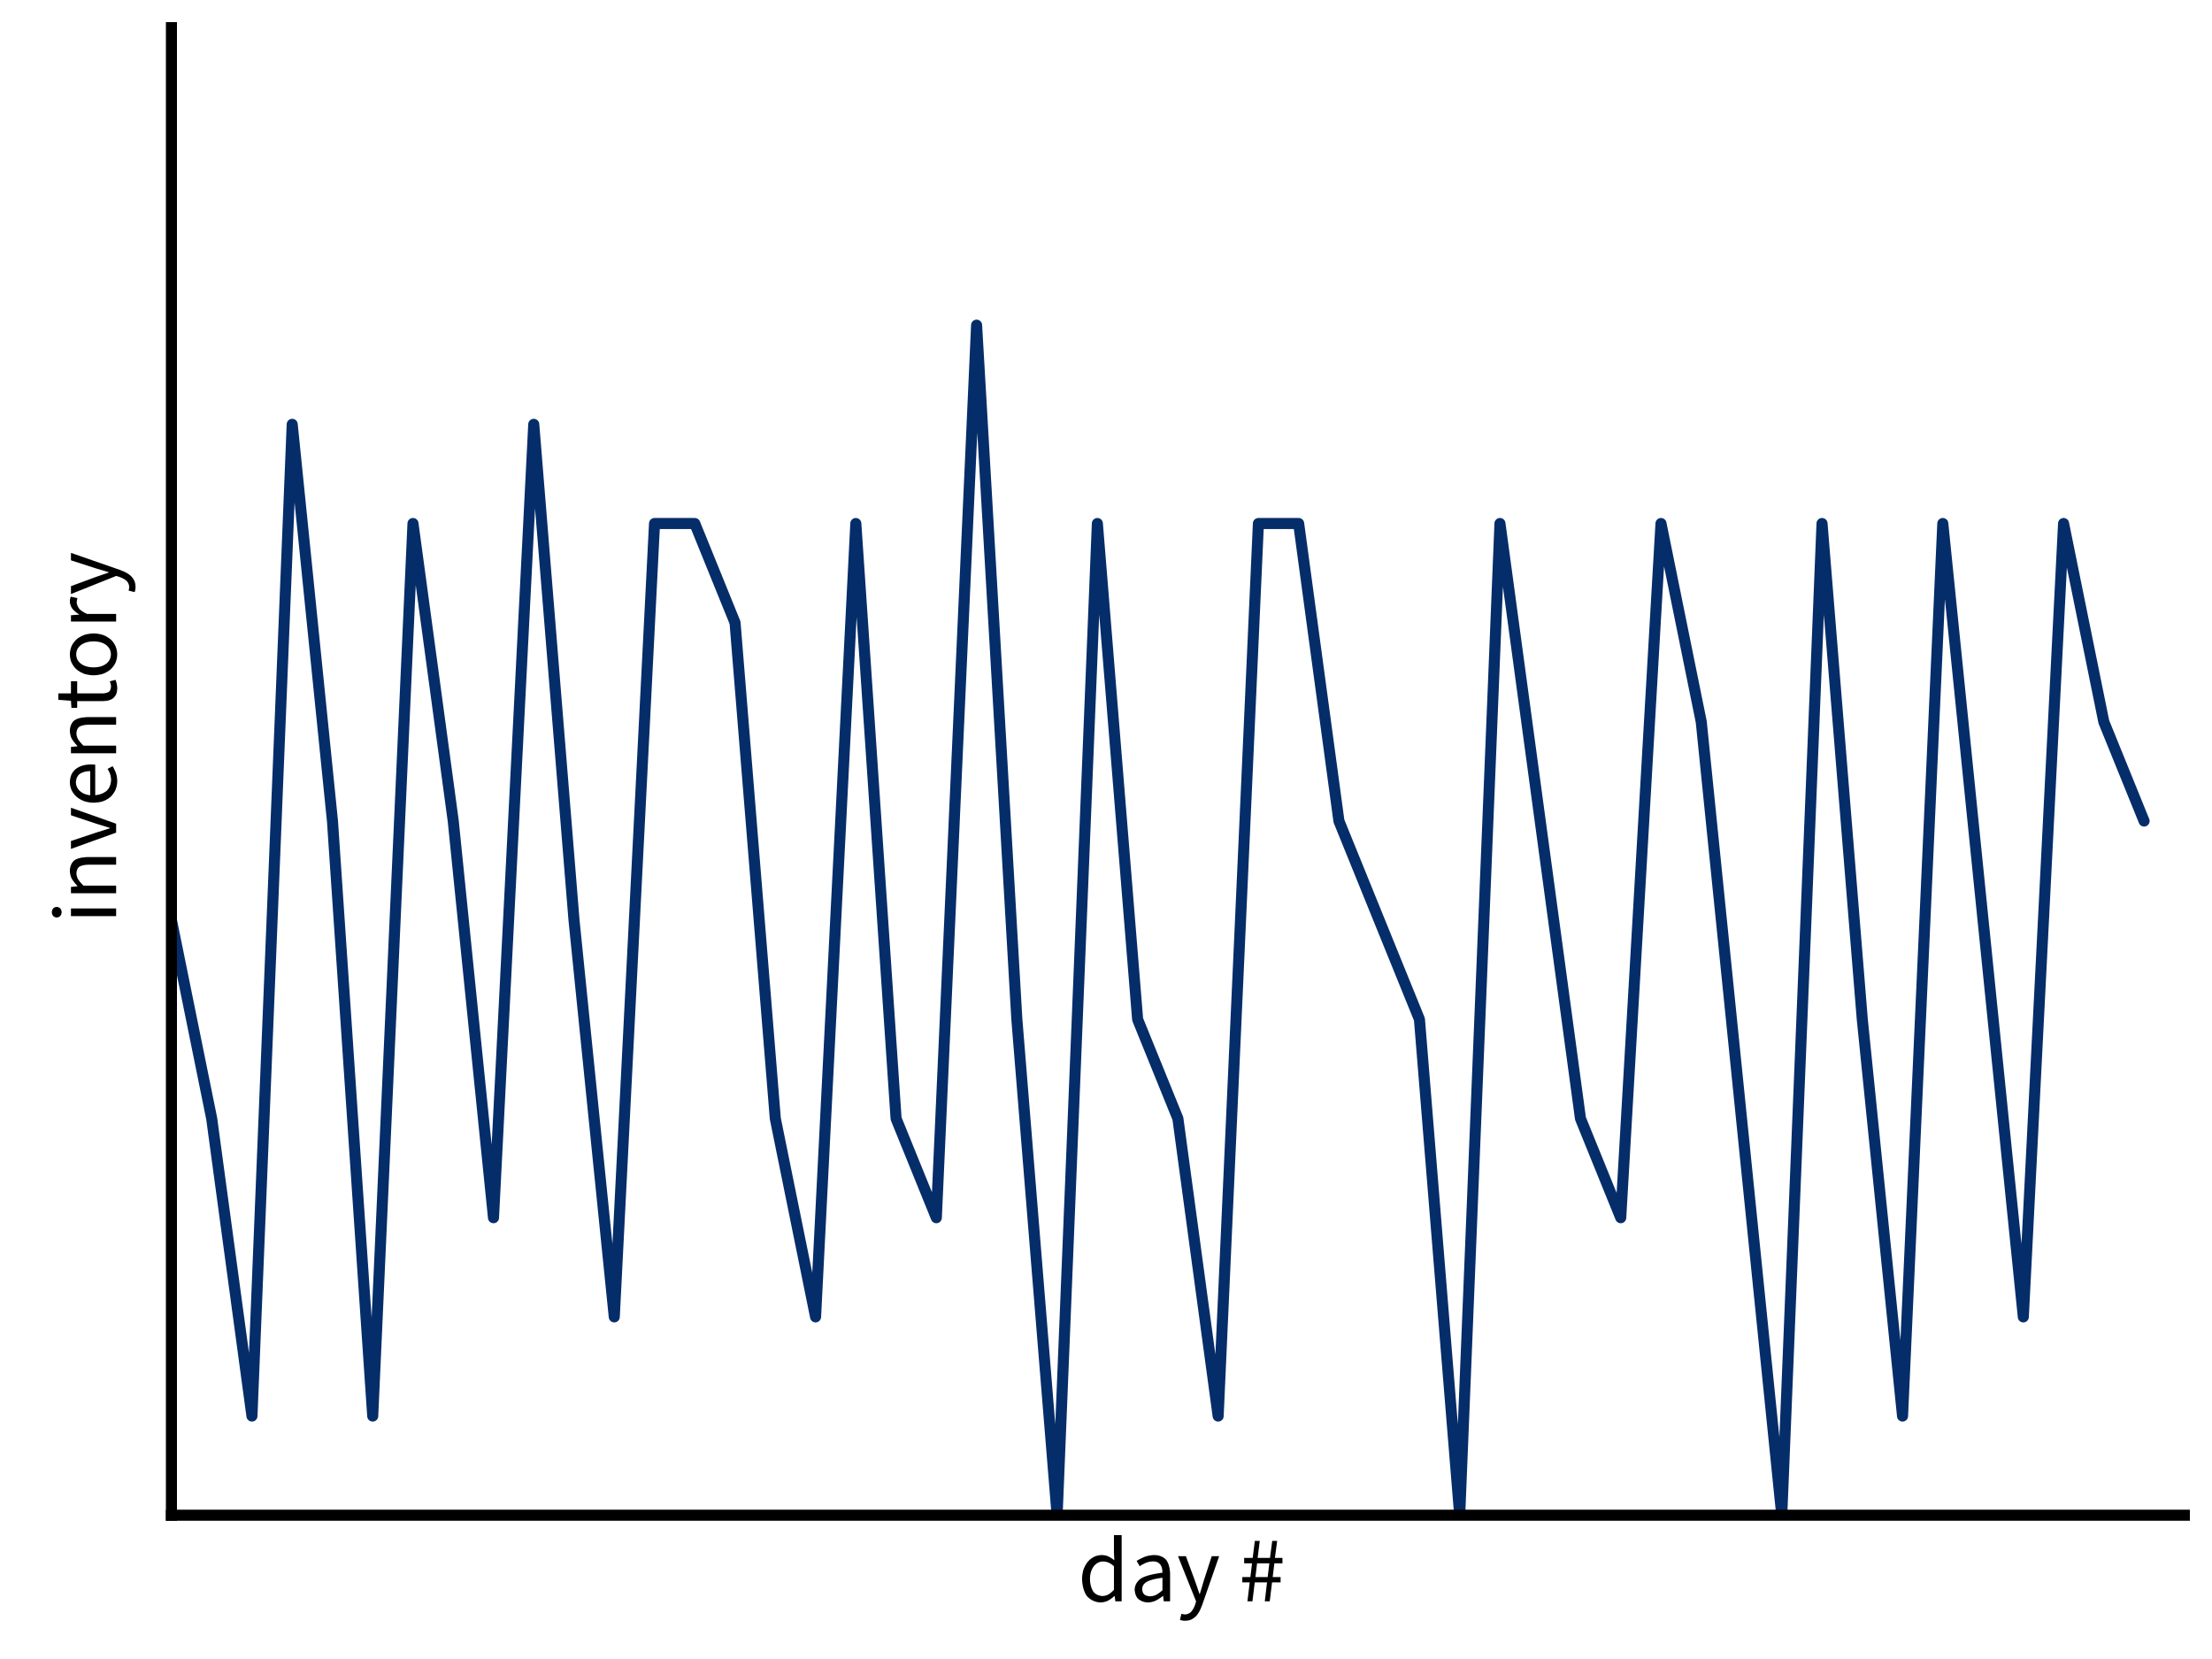
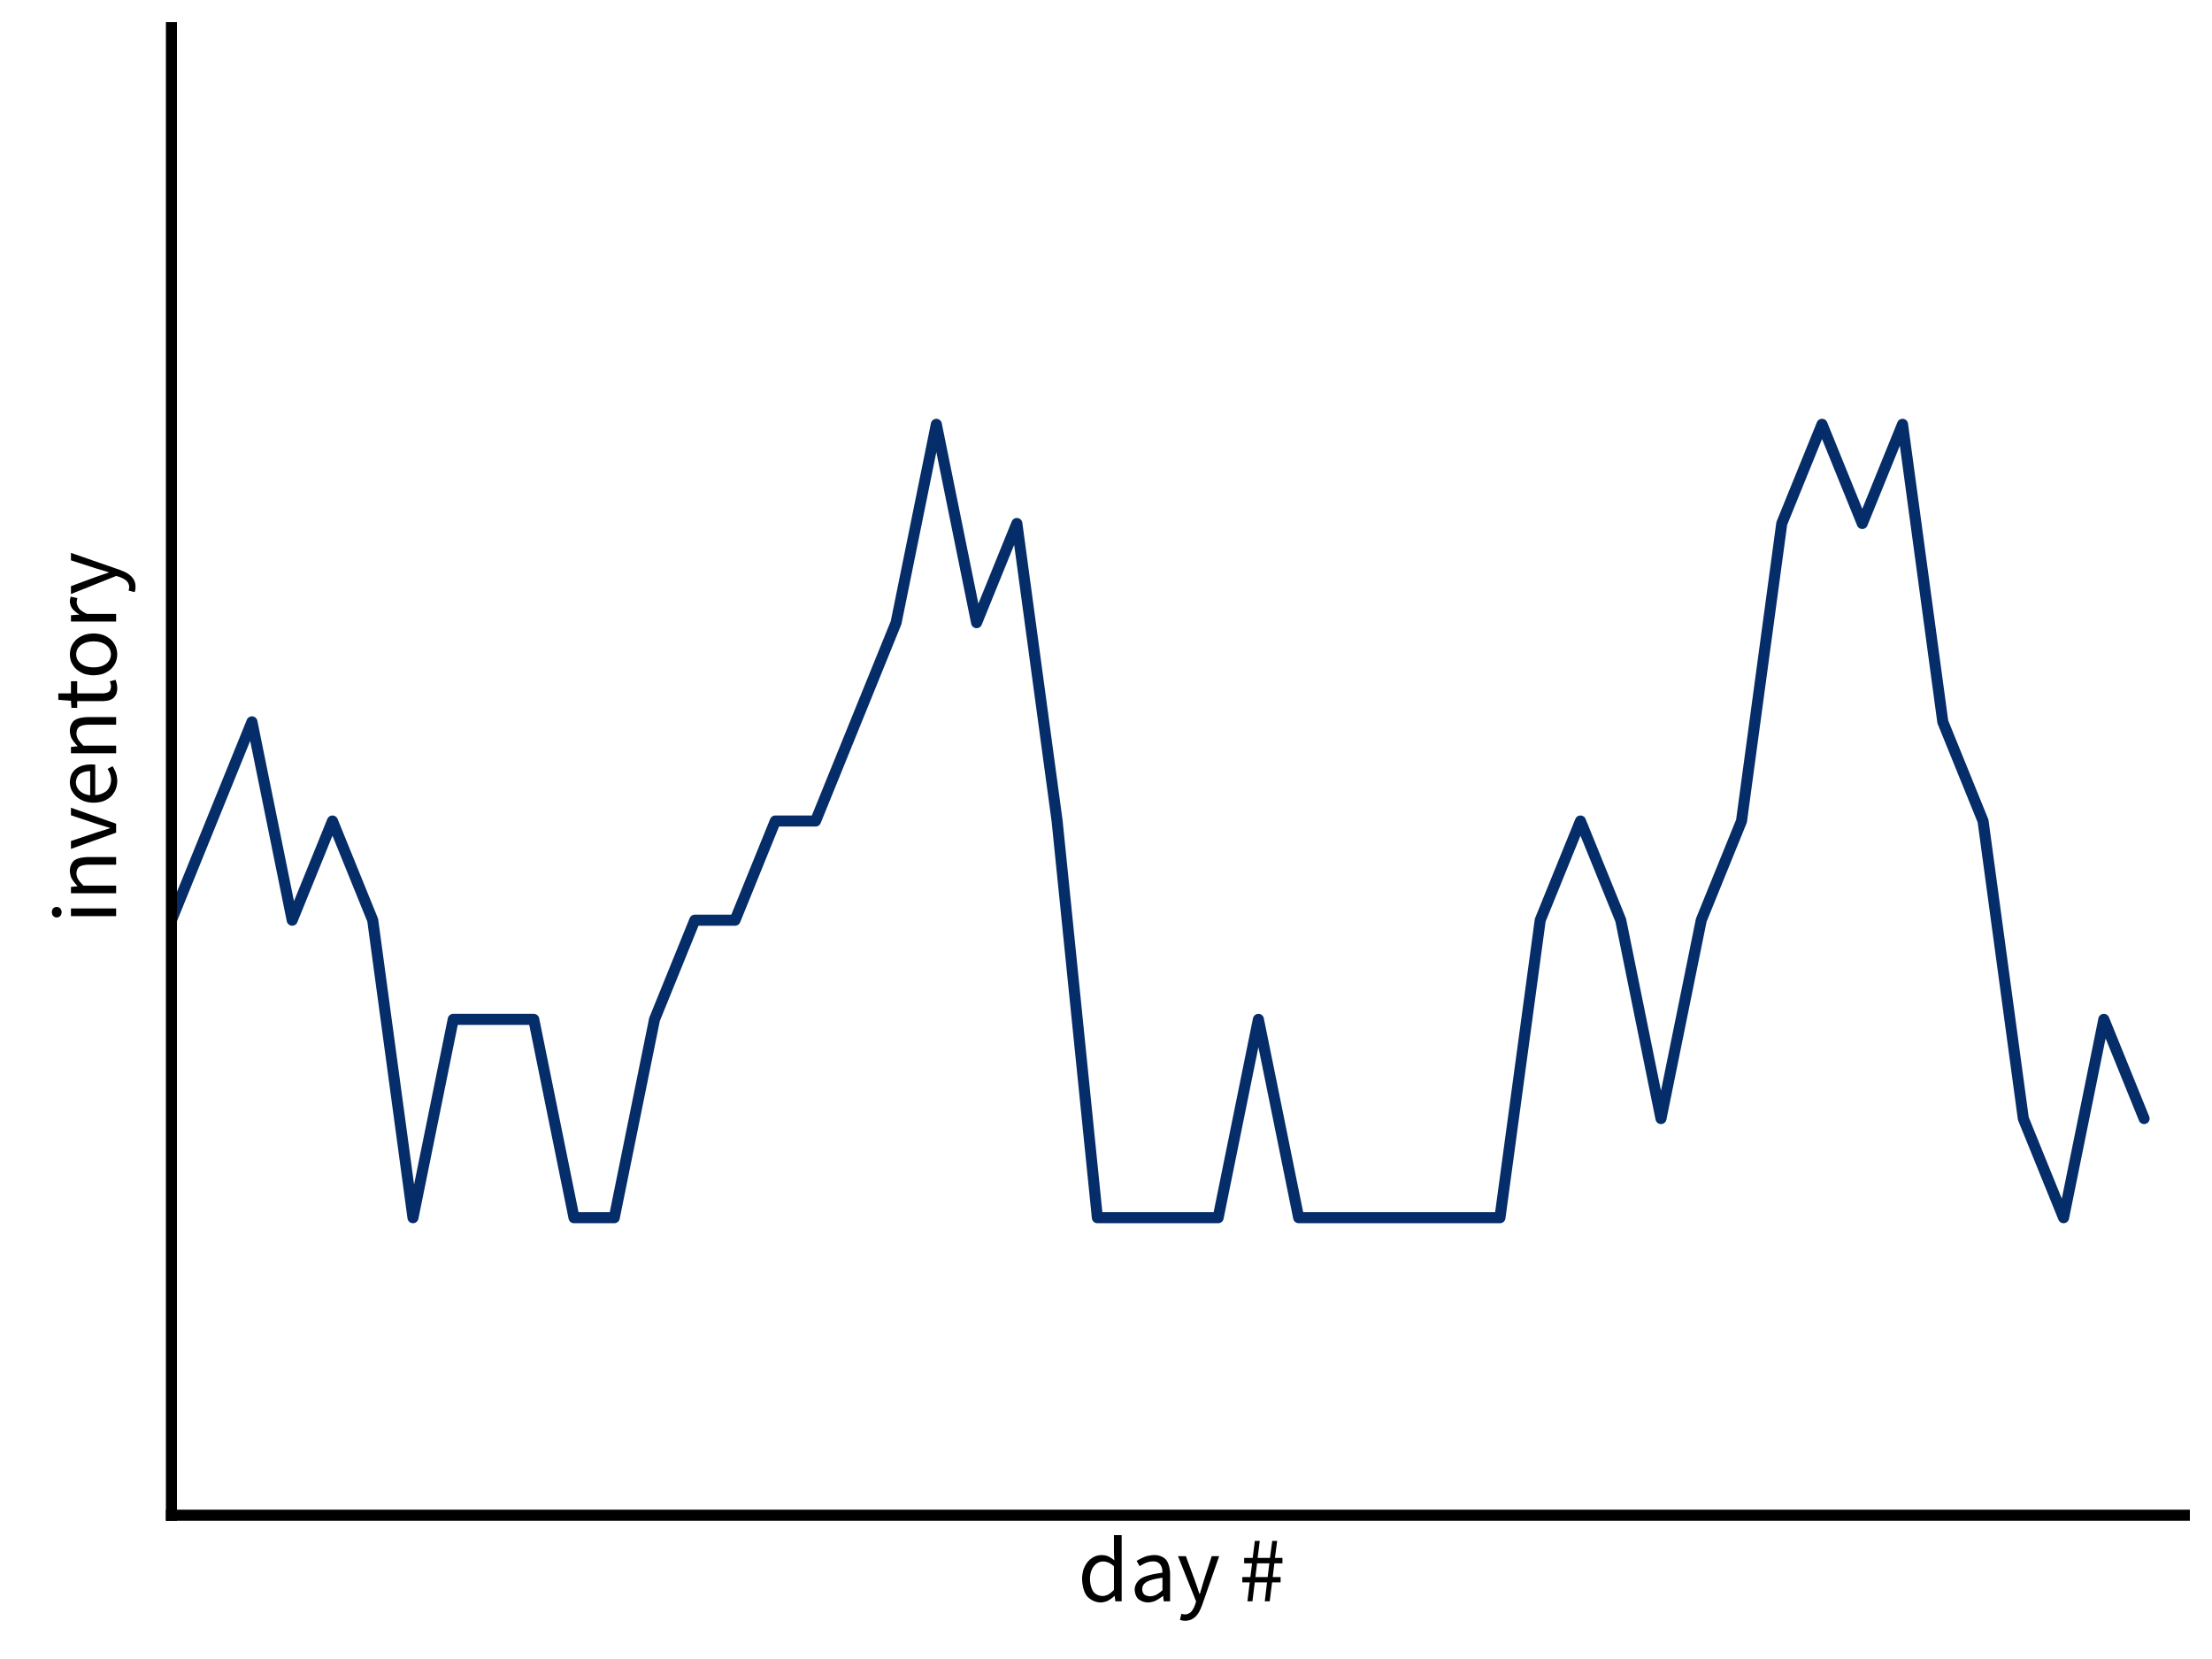
<svg xmlns="http://www.w3.org/2000/svg" height="600" stroke-opacity="1" viewBox="0.0 0.0 800.0 600.0" font-size="1" width="800" stroke="rgb(0,0,0)" version="1.1">
  <defs />
  <g stroke-linejoin="bevel" stroke-opacity="0.0" fill-opacity="0.0" stroke="rgb(0,0,0)" stroke-width="0.0" fill="rgb(0,0,0)" stroke-linecap="butt" stroke-miterlimit="10.0">
    <path d="M 0,0 v 600 h 800 v -600 Z" />
  </g>
  <g stroke-linejoin="round" stroke-opacity="1.0" fill-opacity="0.0" stroke="rgb(5,45,105)" stroke-width="4" fill="rgb(0,0,0)" stroke-linecap="round" stroke-miterlimit="10.0">
    <defs>
      <clipPath id="myClip1">
        <path d="M 62,10 v 538 h 728 v -538 Z" />
      </clipPath>
    </defs>
    <g clip-path="url(#myClip1)">
-       <path d="M 62,332.8 l 14.56,71.733 l 14.56,107.6 l 14.56,-358.667 l 14.56,143.467 l 14.56,215.2 l 14.56,-322.8 l 14.56,107.6 l 14.56,143.467 l 14.56,-286.933 l 14.56,179.333 l 14.56,143.467 l 14.56,-286.933 h 14.56 l 14.56,35.867 l 14.56,179.333 l 14.56,71.733 l 14.56,-286.933 l 14.56,215.2 l 14.56,35.867 l 14.56,-322.8 l 14.56,251.067 l 14.56,179.333 l 14.56,-358.667 l 14.56,179.333 l 14.56,35.867 l 14.56,107.6 l 14.56,-322.8 h 14.56 l 14.56,107.6 l 14.56,35.867 l 14.56,35.867 l 14.56,179.333 l 14.56,-358.667 l 14.56,107.6 l 14.56,107.6 l 14.56,35.867 l 14.56,-251.067 l 14.56,71.733 l 14.56,143.467 l 14.56,143.467 l 14.56,-358.667 l 14.56,179.333 l 14.56,143.467 l 14.56,-322.8 l 14.56,143.467 l 14.56,143.467 l 14.56,-286.933 l 14.56,71.733 l 14.56,35.867 " />
+       <path d="M 62,332.8 l 14.56,-35.867 l 14.56,-35.867 l 14.56,71.733 l 14.56,-35.867 l 14.56,35.867 l 14.56,107.6 l 14.56,-71.733 h 14.56 h 14.56 l 14.56,71.733 h 14.56 l 14.56,-71.733 l 14.56,-35.867 h 14.56 l 14.56,-35.867 h 14.56 l 14.56,-35.867 l 14.56,-35.867 l 14.56,-71.733 l 14.56,71.733 l 14.56,-35.867 l 14.56,107.6 l 14.56,143.467 h 14.56 h 14.56 h 14.56 l 14.56,-71.733 l 14.56,71.733 h 14.56 h 14.56 h 14.56 h 14.56 h 14.56 l 14.56,-107.6 l 14.56,-35.867 l 14.56,35.867 l 14.56,71.733 l 14.56,-71.733 l 14.56,-35.867 l 14.56,-107.6 l 14.56,-35.867 l 14.56,35.867 l 14.56,-35.867 l 14.56,107.6 l 14.56,35.867 l 14.56,107.6 l 14.56,35.867 l 14.56,-71.733 l 14.56,35.867 " />
    </g>
  </g>
  <g stroke-linejoin="bevel" stroke-opacity="0.0" fill-opacity="1.0" stroke="rgb(0,0,0)" stroke-width="0.0" fill="rgb(0,0,0)" stroke-linecap="butt" stroke-miterlimit="10.0">
    <path d="M 42,334.076 ZM 22.302,329.908 c 0,0.807 -0.504,1.361 -0.504 1.361c -0.504,0.555 -1.277,0.555 -1.277 0.555c -0.807,0 -1.294,-0.555 -1.294 -0.555c -0.487,-0.555 -0.487,-1.361 -0.487 -1.361c -0,-0.807 0.487,-1.361 0.487 -1.361c 0.487,-0.555 1.294,-0.555 1.294 -0.555c 0.773,-0 1.277,0.555 1.277 0.555c 0.504,0.555 0.504,1.361 0.504 1.361ZM 22.302,329.908 ZM 25.664,331.319 l -0,-2.756 l 16.336,-0 l 0,2.756 l -16.336,0 ZM 42,325.807 ZM 25.664,323.05 l -0,-2.286 l 2.353,-0.235 l -0,-0.101 c -1.177,-1.177 -1.966,-2.471 -1.966 -2.471c -0.79,-1.294 -0.79,-3.008 -0.79 -3.008c -0,-2.588 1.613,-3.781 1.613 -3.781c 1.613,-1.193 4.773,-1.193 4.773 -1.193l 10.353,-0 l 0,2.756 l -9.983,0 c -2.319,0 -3.345,0.74 -3.345 0.74c -1.025,0.74 -1.025,2.353 -1.025 2.353c 0,1.277 0.639,2.252 0.639 2.252c 0.639,0.975 1.882,2.219 1.882 2.219l 11.832,-0 l 0,2.756 l -16.336,0 ZM 42,307.42 ZM 25.664,307.017 l -0,-2.857 l 9.277,-3.092 c 1.21,-0.37 2.42,-0.756 2.42 -0.756c 1.21,-0.387 2.387,-0.756 2.387 -0.756l -0,-0.135 c -1.177,-0.37 -2.387,-0.74 -2.387 -0.74l -2.42,-0.74 l -9.277,-3.092 l -0,-2.723 l 16.336,5.782 l 0,3.227 ZM 42,291.857 ZM 33.865,290.311 c -2.017,0 -3.613,-0.622 -3.613 -0.622c -1.597,-0.622 -2.706,-1.647 -2.706 -1.647c -1.109,-1.025 -1.698,-2.336 -1.698 -2.336c -0.588,-1.311 -0.588,-2.723 -0.588 -2.723c -0,-1.546 0.538,-2.773 0.538 -2.773c 0.538,-1.227 1.546,-2.05 1.546 -2.05c 1.008,-0.824 2.42,-1.26 2.42 -1.26c 1.412,-0.437 3.16,-0.437 3.16 -0.437c 0.908,-0 1.513,0.101 1.513 0.101l 0,11.025 c 2.655,-0.168 4.202,-1.63 4.202 -1.63c 1.546,-1.462 1.546,-3.815 1.546 -3.815c -0,-1.177 -0.353,-2.168 -0.353 -2.168c -0.353,-0.992 -0.924,-1.899 -0.924 -1.899l 1.815,-0.975 c 0.672,1.076 1.177,2.387 1.177 2.387c 0.504,1.311 0.504,2.992 0.504 2.992c 0,1.647 -0.588,3.076 -0.588 3.076c -0.588,1.429 -1.681,2.487 -1.681 2.487c -1.092,1.059 -2.672,1.664 -2.672 1.664c -1.58,0.605 -3.597,0.605 -3.597 0.605ZM 33.865,290.311 ZM 32.622,278.882 c -2.521,0 -3.849,1.059 -3.849 1.059c -1.328,1.059 -1.328,2.975 -1.328 2.975c 0,0.874 0.353,1.664 0.353 1.664c 0.353,0.79 1.008,1.429 1.008 1.429c 0.655,0.639 1.613,1.059 1.613 1.059c 0.958,0.42 2.202,0.555 2.202 0.555l -0,-8.739 ZM 42,275.185 ZM 25.664,272.429 l -0,-2.286 l 2.353,-0.235 l -0,-0.101 c -1.177,-1.177 -1.966,-2.471 -1.966 -2.471c -0.79,-1.294 -0.79,-3.008 -0.79 -3.008c -0,-2.588 1.613,-3.781 1.613 -3.781c 1.613,-1.193 4.773,-1.193 4.773 -1.193l 10.353,-0 l 0,2.756 l -9.983,0 c -2.319,0 -3.345,0.74 -3.345 0.74c -1.025,0.74 -1.025,2.353 -1.025 2.353c 0,1.277 0.639,2.252 0.639 2.252c 0.639,0.975 1.882,2.219 1.882 2.219l 11.832,-0 l 0,2.756 l -16.336,0 ZM 42,256.798 ZM 27.916,253.571 l 0,2.42 l -2.084,0 l -0.168,-2.555 l -4.571,-0.336 l -0,-2.319 l 4.571,-0 l -0,-4.403 l 2.252,-0 l 0,4.403 l 9.076,-0 c 1.513,-0 2.336,-0.555 2.336 -0.555c 0.824,-0.555 0.824,-1.966 0.824 -1.966c -0,-0.437 -0.135,-0.941 -0.135 -0.941c -0.135,-0.504 -0.302,-0.908 -0.302 -0.908l 2.084,-0.538 c 0.235,0.672 0.42,1.462 0.42 1.462c 0.185,0.79 0.185,1.563 0.185 1.563c 0,1.311 -0.403,2.202 -0.403 2.202c -0.403,0.891 -1.109,1.445 -1.109 1.445c -0.706,0.555 -1.714,0.79 -1.714 0.79c -1.008,0.235 -2.219,0.235 -2.219 0.235l -9.042,0 ZM 42,245.773 ZM 33.865,244.227 c -2.05,0 -3.647,-0.622 -3.647 -0.622c -1.597,-0.622 -2.706,-1.664 -2.706 -1.664c -1.109,-1.042 -1.681,-2.403 -1.681 -2.403c -0.571,-1.361 -0.571,-2.874 -0.571 -2.874c -0,-1.513 0.571,-2.874 0.571 -2.874c 0.571,-1.361 1.681,-2.403 1.681 -2.403c 1.109,-1.042 2.706,-1.664 2.706 -1.664c 1.597,-0.622 3.647,-0.622 3.647 -0.622c 2.017,-0 3.613,0.622 3.613 0.622c 1.597,0.622 2.689,1.664 2.689 1.664c 1.092,1.042 1.664,2.403 1.664 2.403c 0.571,1.361 0.571,2.874 0.571 2.874c 0,1.513 -0.571,2.874 -0.571 2.874c -0.571,1.361 -1.664,2.403 -1.664 2.403c -1.092,1.042 -2.689,1.664 -2.689 1.664c -1.597,0.622 -3.613,0.622 -3.613 0.622ZM 33.865,244.227 ZM 33.865,241.37 c 1.412,-0 2.555,-0.336 2.555 -0.336c 1.143,-0.336 1.966,-0.958 1.966 -0.958c 0.824,-0.622 1.277,-1.496 1.277 -1.496c 0.454,-0.874 0.454,-1.916 0.454 -1.916c -0,-1.042 -0.454,-1.916 -0.454 -1.916c -0.454,-0.874 -1.277,-1.496 -1.277 -1.496c -0.824,-0.622 -1.966,-0.958 -1.966 -0.958c -1.143,-0.336 -2.555,-0.336 -2.555 -0.336c -1.412,0 -2.571,0.336 -2.571 0.336c -1.16,0.336 -2,0.958 -2 0.958c -0.84,0.622 -1.294,1.496 -1.294 1.496c -0.454,0.874 -0.454,1.916 -0.454 1.916c 0,1.042 0.454,1.916 0.454 1.916c 0.454,0.874 1.294,1.496 1.294 1.496c 0.84,0.622 2,0.958 2 0.958c 1.16,0.336 2.571,0.336 2.571 0.336ZM 42,227.555 ZM 25.664,224.798 l -0,-2.286 l 2.958,-0.235 l -0,-0.101 c -1.546,-0.84 -2.454,-2.034 -2.454 -2.034c -0.908,-1.193 -0.908,-2.605 -0.908 -2.605c -0,-0.975 0.336,-1.748 0.336 -1.748l 2.42,0.538 c -0.135,0.403 -0.202,0.74 -0.202 0.74c -0.067,0.336 -0.067,0.84 -0.067 0.84c 0,1.042 0.84,2.168 0.84 2.168c 0.84,1.126 2.924,1.966 2.924 1.966l 10.487,-0 l 0,2.756 l -16.336,0 ZM 42,215.252 ZM 46.504,213.605 l 0.151,-0.605 c 0,0 0.084,-0.639 0.084 -0.639c -0,-1.412 -0.992,-2.303 -0.992 -2.303c -0.992,-0.891 -2.504,-1.395 -2.504 -1.395l -1.21,-0.37 l -16.37,6.555 l -0,-2.857 l 9.042,-3.328 c 1.076,-0.37 2.269,-0.79 2.269 -0.79c 1.193,-0.42 2.336,-0.79 2.336 -0.79l -0,-0.135 c -1.109,-0.37 -2.319,-0.706 -2.319 -0.706c -1.21,-0.336 -2.286,-0.672 -2.286 -0.672l -9.042,-2.924 l -0,-2.689 l 17.681,6.151 c 1.21,0.437 2.252,0.975 2.252 0.975c 1.042,0.538 1.798,1.277 1.798 1.277c 0.756,0.74 1.193,1.681 1.193 1.681c 0.437,0.941 0.437,2.185 0.437 2.185c 0,0.571 -0.084,1.042 -0.084 1.042c -0.084,0.471 -0.252,0.874 -0.252 0.874l -2.185,-0.538 h 0 Z" />
  </g>
  <g stroke-linejoin="miter" stroke-opacity="1.0" fill-opacity="0.0" stroke="rgb(0,0,0)" stroke-width="4" fill="rgb(0,0,0)" stroke-linecap="square" stroke-miterlimit="10.0">
    <path d="M 62,548 v -538 " />
  </g>
  <g stroke-linejoin="miter" stroke-opacity="1.0" fill-opacity="0.0" stroke="rgb(0,0,0)" stroke-width="4" fill="rgb(0,0,0)" stroke-linecap="square" stroke-miterlimit="10.0">
    <path d="M 62,548 h 728 " />
  </g>
  <g stroke-linejoin="bevel" stroke-opacity="0.0" fill-opacity="1.0" stroke="rgb(0,0,0)" stroke-width="0.0" fill="rgb(0,0,0)" stroke-linecap="butt" stroke-miterlimit="10.0">
    <path d="M 389.765,579.143 ZM 391.344,571.008 c 0,-1.983 0.588,-3.58 0.588 -3.58c 0.588,-1.597 1.563,-2.706 1.563 -2.706c 0.975,-1.109 2.252,-1.714 2.252 -1.714c 1.277,-0.605 2.689,-0.605 2.689 -0.605c 1.412,0 2.454,0.504 2.454 0.504c 1.042,0.504 2.118,1.378 2.118 1.378l -0.135,-2.79 v -6.286 h 2.79 v 23.933 h -2.286 l -0.235,-1.916 h -0.101 c -0.975,0.941 -2.235,1.63 -2.235 1.63c -1.26,0.689 -2.706,0.689 -2.706 0.689c -3.092,-0 -4.924,-2.219 -4.924 -2.219c -1.832,-2.219 -1.832,-6.319 -1.832 -6.319ZM 391.344,571.008 ZM 394.202,570.975 c 0,2.958 1.177,4.605 1.177 4.605c 1.177,1.647 3.328,1.647 3.328 1.647c 1.143,0 2.151,-0.555 2.151 -0.555c 1.008,-0.555 2.017,-1.698 2.017 -1.698v -8.538 c -1.042,-0.941 -2,-1.328 -2 -1.328c -0.958,-0.387 -1.966,-0.387 -1.966 -0.387c -0.975,-0 -1.832,0.454 -1.832 0.454c -0.857,0.454 -1.496,1.277 -1.496 1.277c -0.639,0.824 -1.008,1.966 -1.008 1.966c -0.37,1.143 -0.37,2.555 -0.37 2.555ZM 408.42,579.143 ZM 410.37,574.908 c 0,-2.689 2.403,-4.118 2.403 -4.118c 2.403,-1.429 7.647,-2 7.647 -2c 0,-0.773 -0.151,-1.513 -0.151 -1.513c -0.151,-0.74 -0.538,-1.311 -0.538 -1.311c -0.387,-0.571 -1.025,-0.924 -1.025 -0.924c -0.639,-0.353 -1.647,-0.353 -1.647 -0.353c -1.445,-0 -2.672,0.538 -2.672 0.538c -1.227,0.538 -2.202,1.21 -2.202 1.21l -1.109,-1.916 c 1.143,-0.74 2.79,-1.429 2.79 -1.429c 1.647,-0.689 3.63,-0.689 3.63 -0.689c 2.992,0 4.336,1.832 4.336 1.832c 1.345,1.832 1.345,4.891 1.345 4.891v 10.017 h -2.286 l -0.235,-1.95 h -0.067 c -1.177,0.975 -2.538,1.664 -2.538 1.664c -1.361,0.689 -2.874,0.689 -2.874 0.689c -2.084,-0 -3.445,-1.21 -3.445 -1.21c -1.361,-1.21 -1.361,-3.429 -1.361 -3.429ZM 410.37,574.908 ZM 413.092,574.706 c 0,1.412 0.824,2.017 0.824 2.017c 0.824,0.605 2.034,0.605 2.034 0.605c 1.177,0 2.235,-0.555 2.235 -0.555c 1.059,-0.555 2.235,-1.63 2.235 -1.63v -4.538 c -2.05,0.269 -3.462,0.639 -3.462 0.639c -1.412,0.37 -2.269,0.874 -2.269 0.874c -0.857,0.504 -1.227,1.16 -1.227 1.16c -0.37,0.655 -0.37,1.429 -0.37 1.429ZM 425.63,579.143 ZM 427.277,583.647 l 0.605,0.151 c 0,0 0.639,0.084 0.639 0.084c 1.412,0 2.303,-0.992 2.303 -0.992c 0.891,-0.992 1.395,-2.504 1.395 -2.504l 0.37,-1.21 l -6.555,-16.37 h 2.857 l 3.328,9.042 c 0.37,1.076 0.79,2.269 0.79 2.269c 0.42,1.193 0.79,2.336 0.79 2.336h 0.135 c 0.37,-1.109 0.706,-2.319 0.706 -2.319c 0.336,-1.21 0.672,-2.286 0.672 -2.286l 2.924,-9.042 h 2.689 l -6.151,17.681 c -0.437,1.21 -0.975,2.252 -0.975 2.252c -0.538,1.042 -1.277,1.798 -1.277 1.798c -0.74,0.756 -1.681,1.193 -1.681 1.193c -0.941,0.437 -2.185,0.437 -2.185 0.437c -0.571,-0 -1.042,-0.084 -1.042 -0.084c -0.471,-0.084 -0.874,-0.252 -0.874 -0.252l 0.538,-2.185 h 0 ZM 448.118,579.143 ZM 451.983,572.286 h -2.689 v -1.916 h 2.924 l 0.605,-4.975 h -2.857 v -1.95 h 3.092 l 0.773,-6.151 h 1.782 l -0.773,6.151 h 4.471 l 0.807,-6.151 h 1.782 l -0.807,6.151 h 2.723 v 1.95 h -2.924 l -0.605,4.975 h 2.857 v 1.916 h -3.092 l -0.84,6.857 h -1.782 l 0.807,-6.857 h -4.437 l -0.84,6.857 h -1.815 ZM 451.983,572.286 ZM 458.471,570.37 l 0.605,-4.975 h -4.437 l -0.605,4.975 h 4.437 Z" />
  </g>
</svg>
